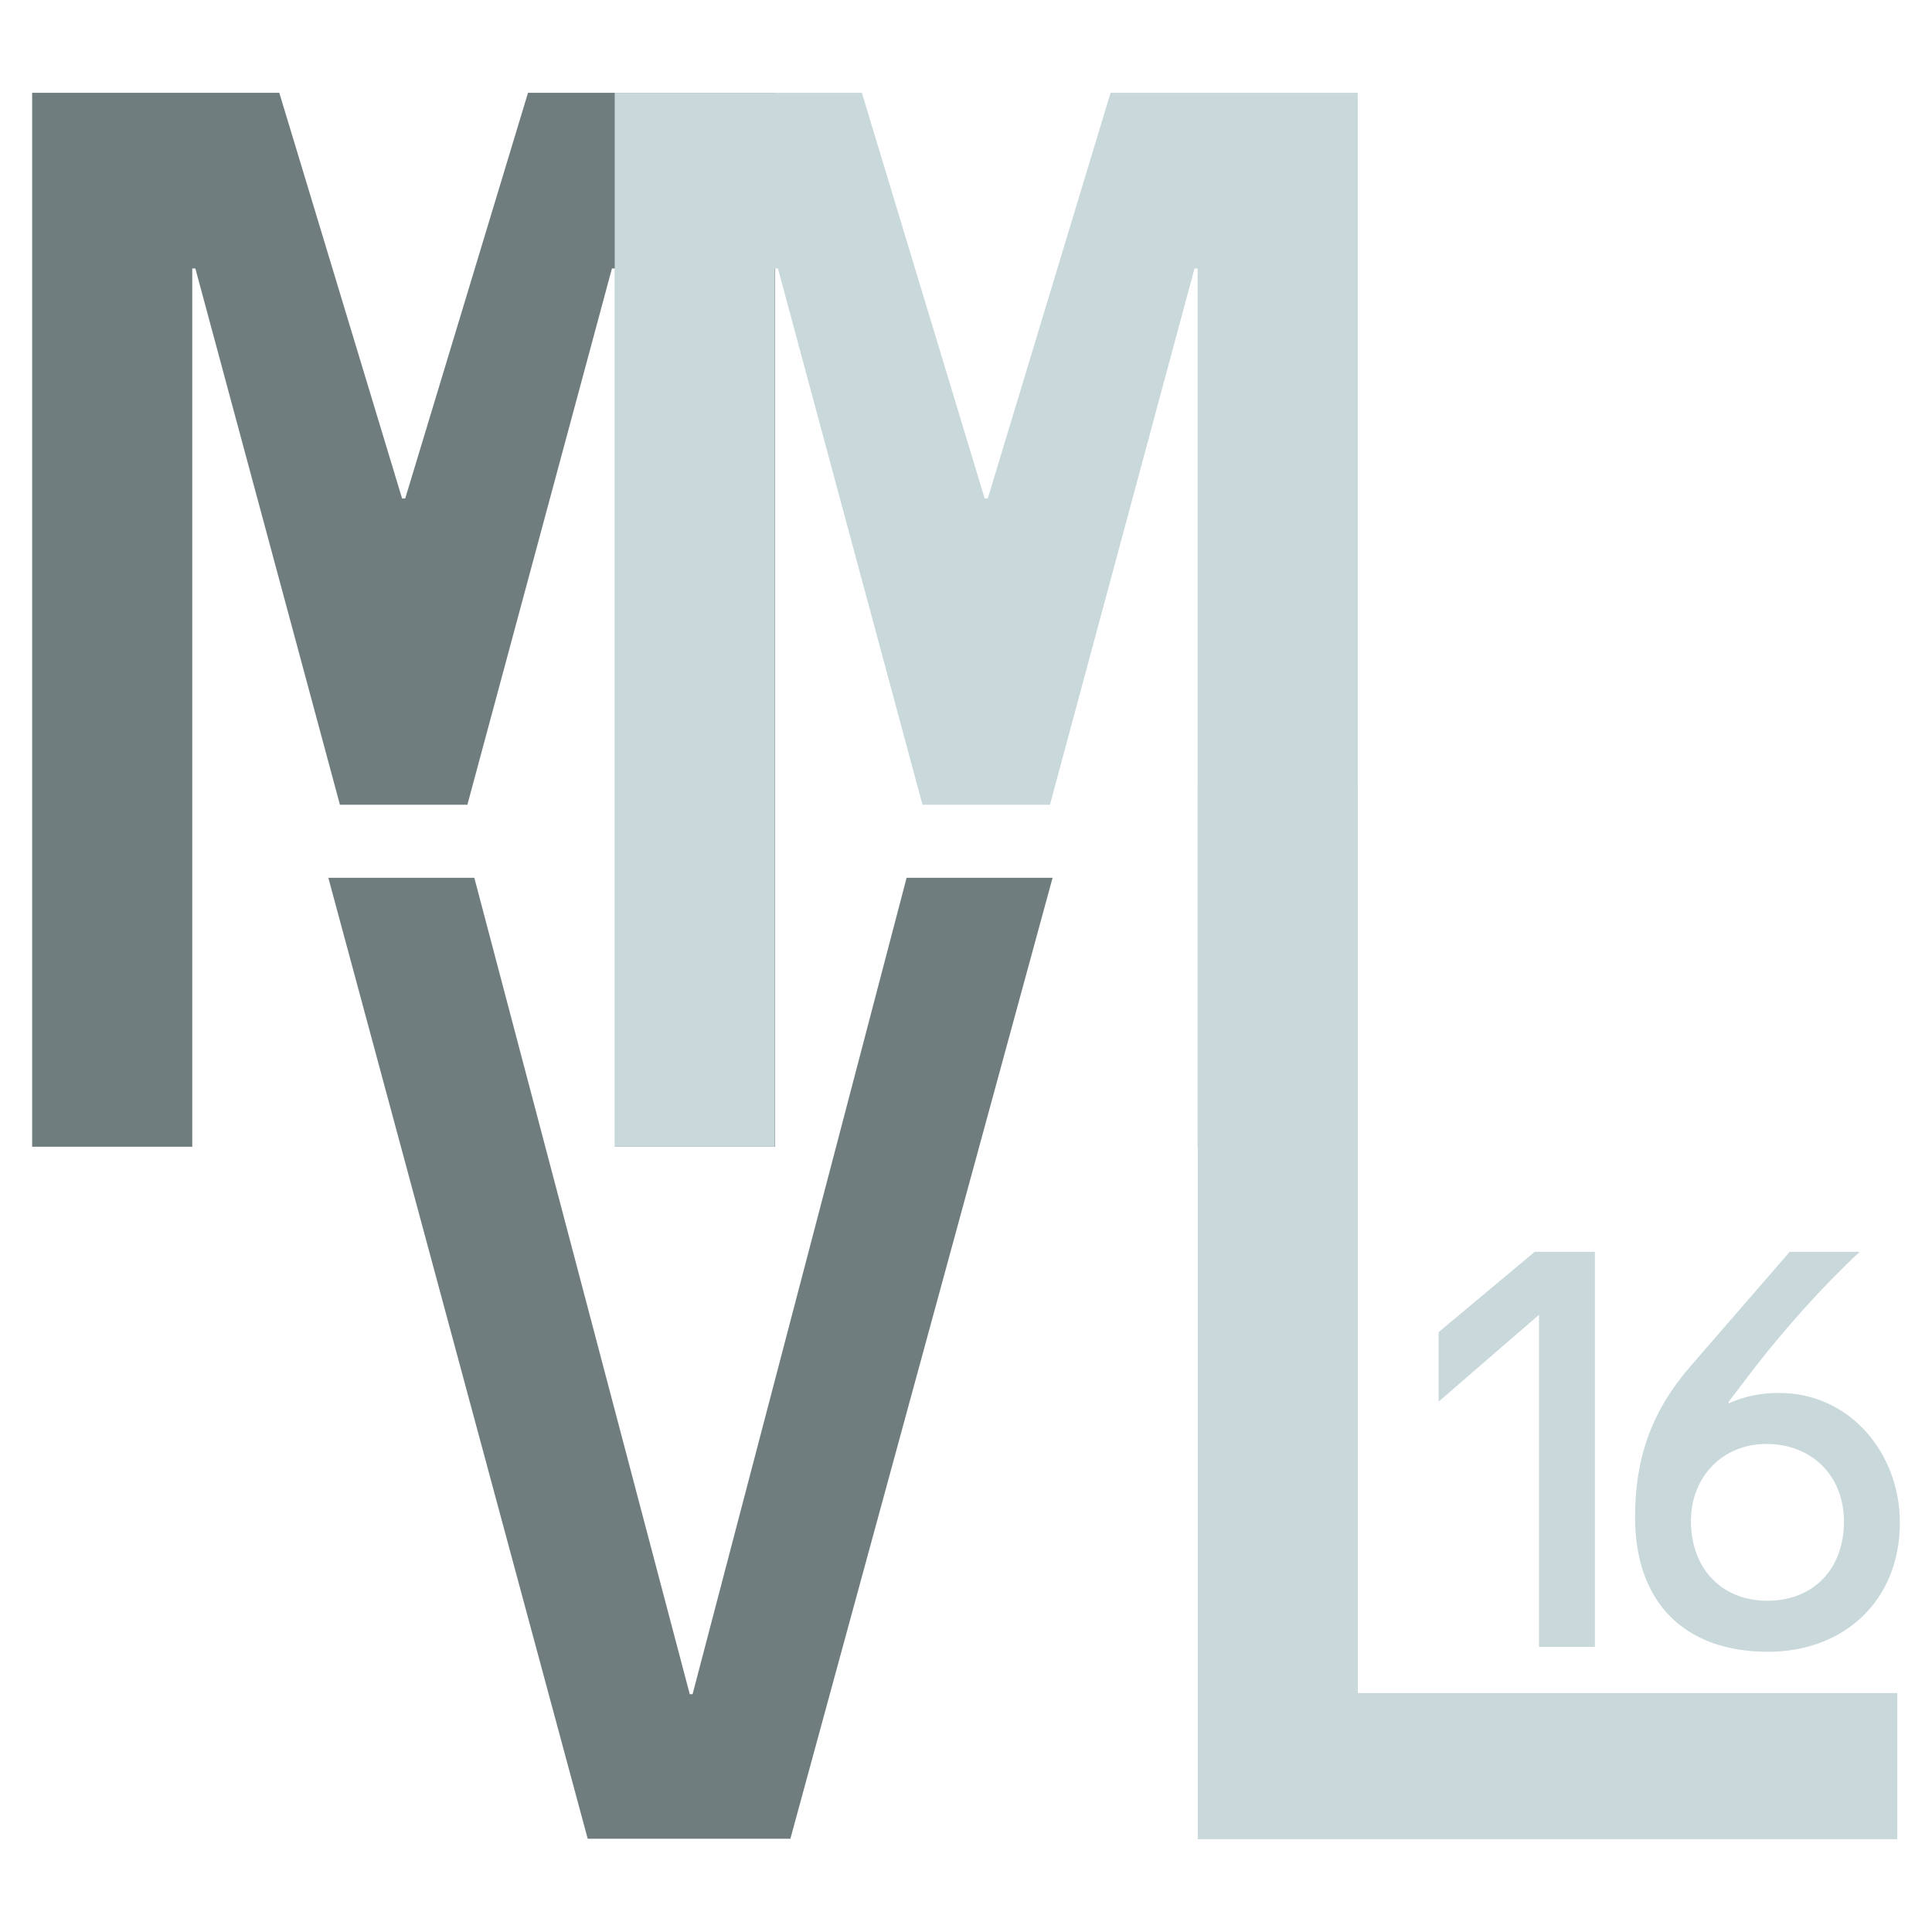
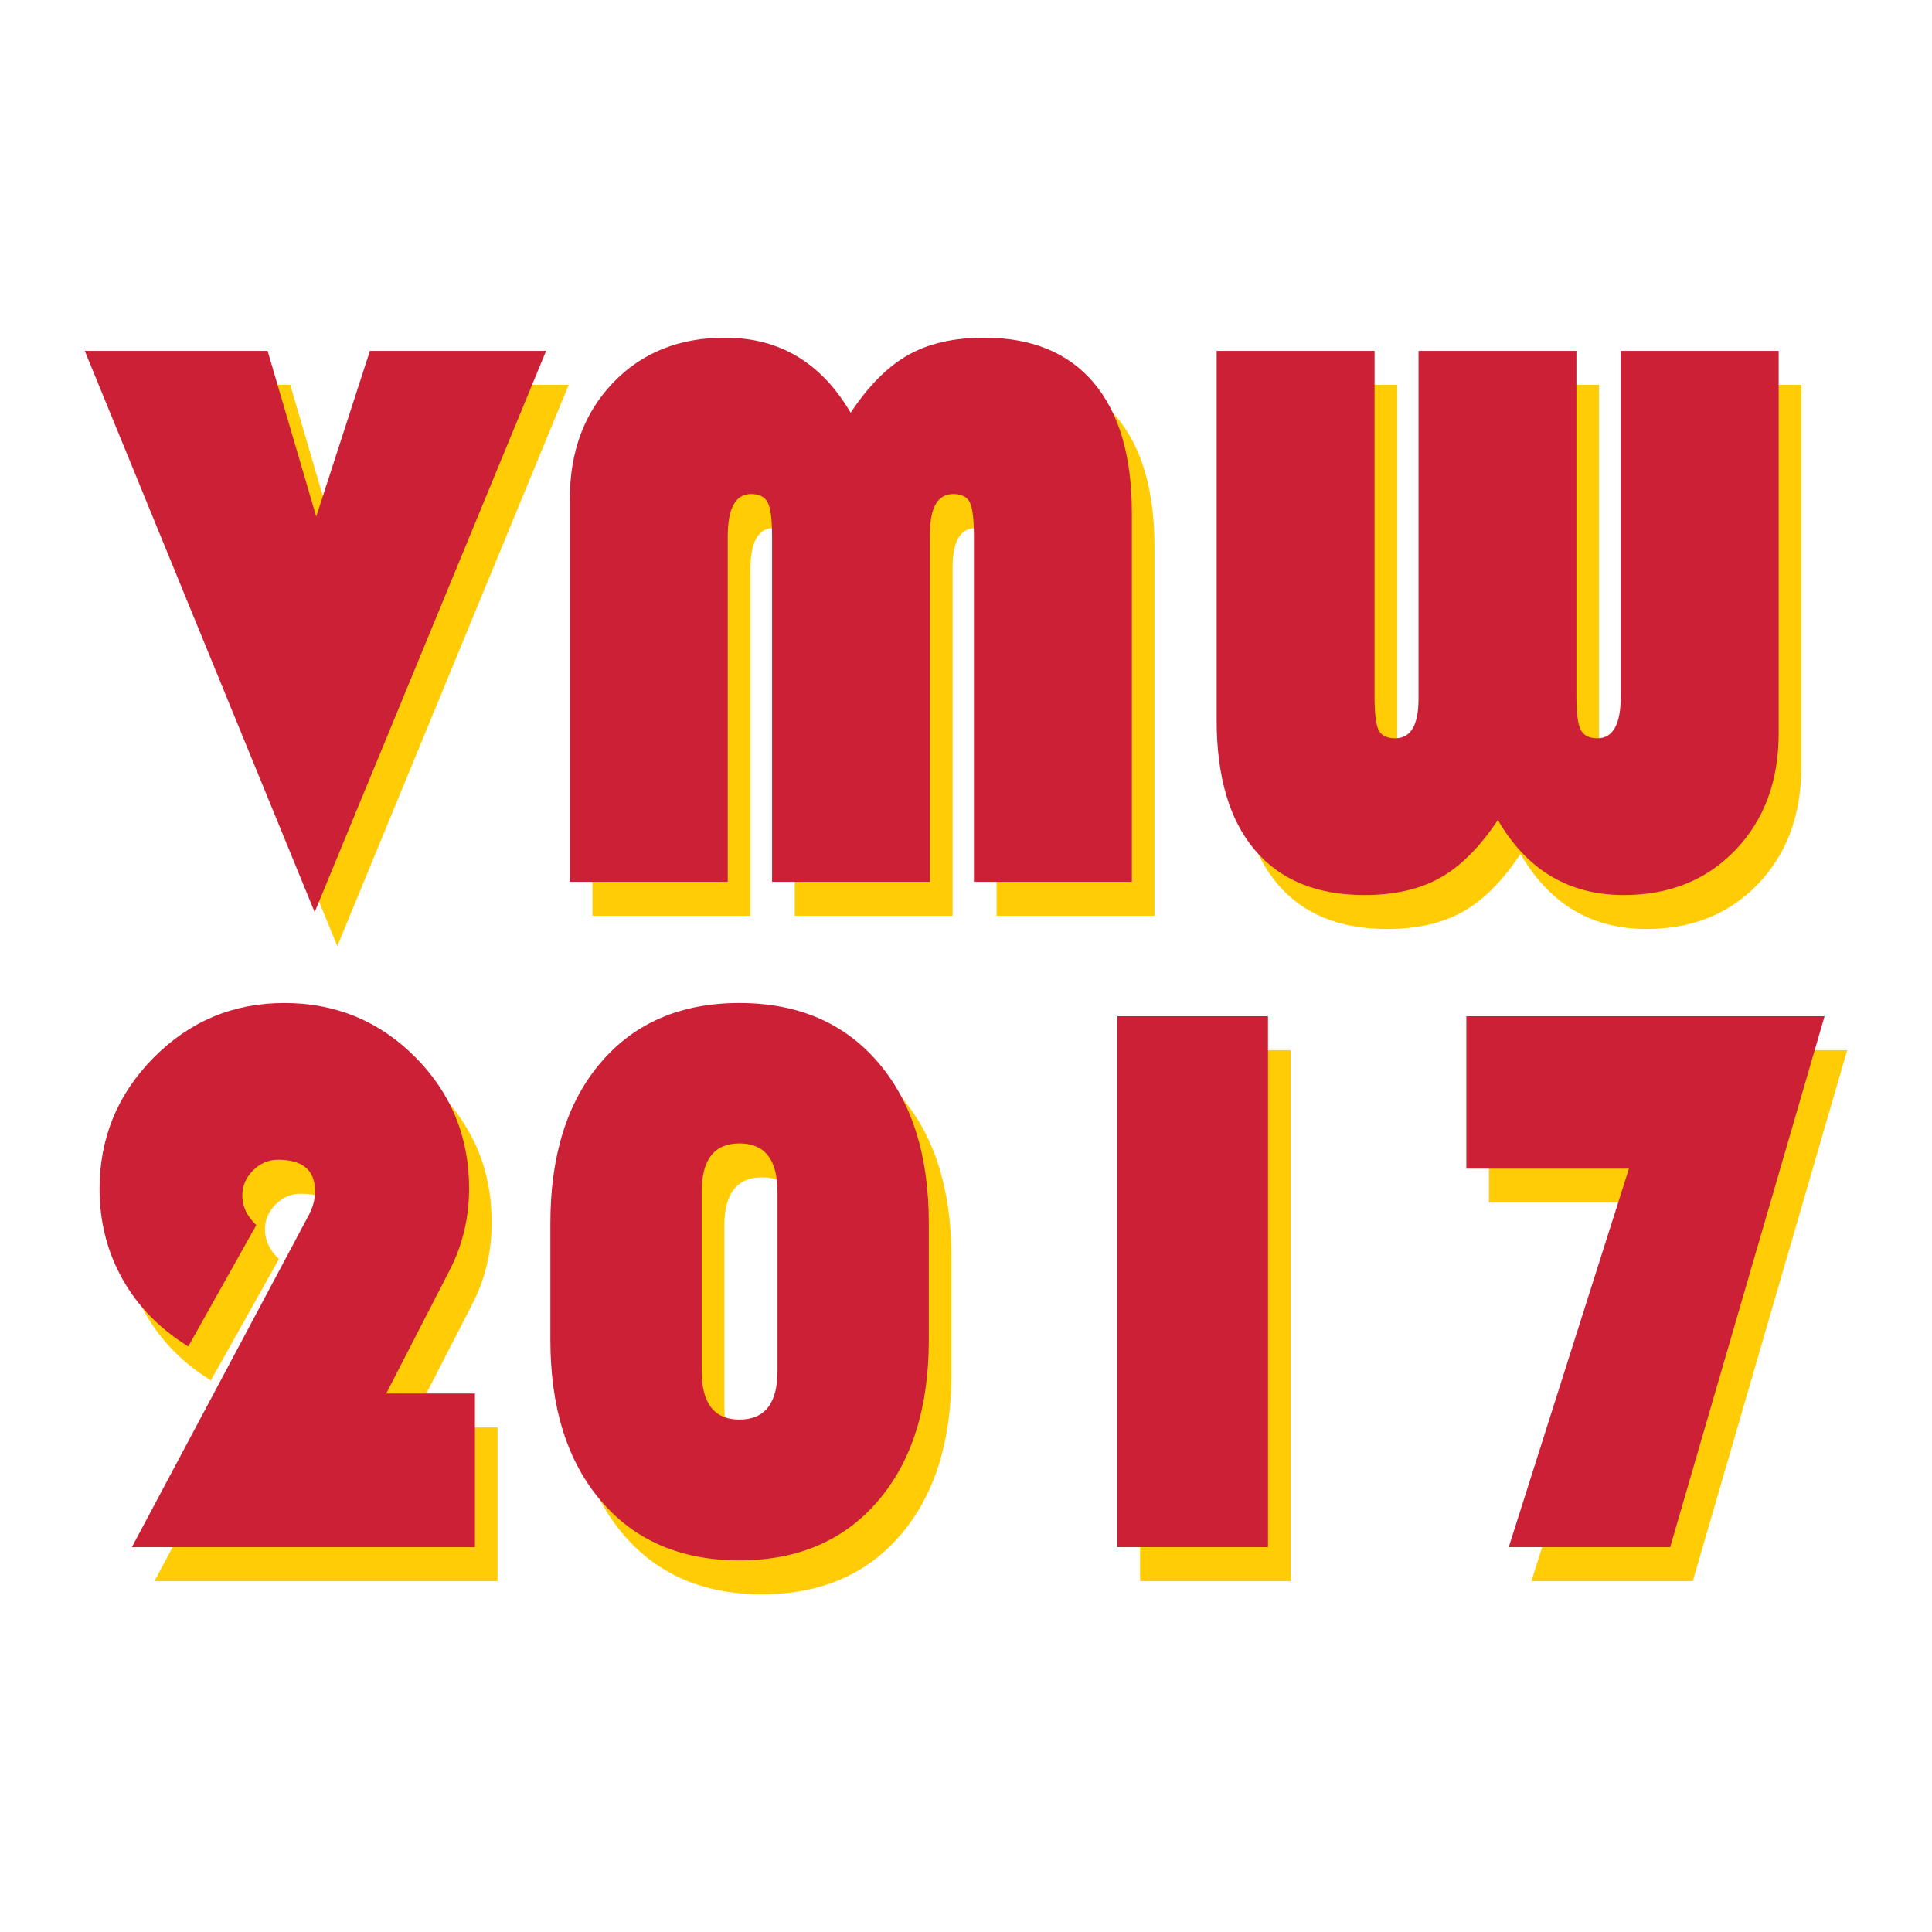
<svg xmlns="http://www.w3.org/2000/svg" version="1.1" id="Layer_1" x="0px" y="0px" width="2304px" height="2304px" viewBox="0 0 2304 2304" enable-background="new 0 0 2304 2304" xml:space="preserve">
  <g>
    <g>
-       <path fill="#707D7E" d="M629.672,110.679h294.743v1256.824H733.481V320.15h-3.707L557.377,959.684H405.372L232.975,320.15h-3.707    v1047.354H38.334V110.679h294.742l146.444,483.822h3.707L629.672,110.679z" />
+       <g>
+         <path fill="#FFCC05" d="M678.229,458.958l-275.985,669.323L128.112,458.958h218.006l57.98,197.596l64.01-197.596H678.229z" />
+         <path fill="#FFCC05" d="M706.523,1092.102v-456.42c0-56.589,17.162-102.814,51.486-138.689     c34.325-35.868,78.853-53.806,133.586-53.806c64.938,0,114.874,29.845,149.821,89.522c21.336-32.158,44.217-55.118,68.648-68.88     c24.424-13.756,54.574-20.642,90.449-20.642c56.893,0,100.494,17.938,130.803,53.806c30.303,35.875,45.457,87.514,45.457,154.923     v440.186h-188.32V680.21c0-20.409-1.623-33.933-4.871-40.586c-3.244-6.646-9.818-9.973-19.711-9.973     c-18.555,0-27.832,15.771-27.832,47.312v415.138H947.72V680.21c0-20.097-1.704-33.548-5.103-40.354     c-3.406-6.798-10.052-10.205-19.945-10.205c-18.554,0-27.831,16.858-27.831,50.559v411.892H706.523z" />
+         <path fill="#FFCC05" d="M2148.141,458.958v455.956c0,56.9-17.162,103.284-51.486,139.152     c-34.322,35.875-78.699,53.805-133.121,53.805c-65.563,0-115.656-29.837-150.285-89.521     c-21.336,32.164-44.225,55.125-68.648,68.88c-24.432,13.756-54.58,20.641-90.449,20.641c-56.9,0-100.5-17.93-130.803-53.805     c-30.311-35.868-45.457-87.507-45.457-154.923V458.958h188.318v411.891c0,20.409,1.625,33.861,4.871,40.354     c3.248,6.494,9.813,9.741,19.713,9.741c18.555,0,27.83-15.611,27.83-46.848V458.958h188.32v411.891     c0,19.793,1.697,33.092,5.104,39.891c3.398,6.805,10.045,10.205,19.945,10.205c18.553,0,27.83-16.698,27.83-50.095V458.958     H2148.141z" />
+         <path fill="#FFCC05" d="M593.346,1702.305v183.219H184.237L387.4,1504.246l6.958-12.988c5.566-10.205,8.349-20.25,8.349-30.15     c0-25.047-14.69-37.57-44.065-37.57c-11.444,0-21.417,4.254-29.918,12.754c-8.508,8.51-12.755,18.482-12.755,29.918     c0,12.988,5.566,24.744,16.698,35.254l-81.172,144.719c-34.02-21.027-60.147-47.775-78.389-80.246     c-18.25-32.469-27.367-68.336-27.367-107.611c0-60.914,21.489-113.098,64.474-156.545     c42.978-43.441,94.928-65.172,155.851-65.172c61.228,0,113.25,21.498,156.083,64.475c42.825,42.986,64.242,95.248,64.242,156.779     c0,35.252-7.886,68.031-23.656,98.334l-75.142,146.109H593.346z" />
+         <path fill="#FFCC05" d="M683.331,1638.295v-139.152c0-81.012,20.177-145.021,60.531-192.031     c40.354-47,95.319-70.504,164.896-70.504c69.576,0,124.613,23.504,165.127,70.504c40.507,47.01,60.763,111.02,60.763,192.031     v139.152c0,81.02-20.256,145.111-60.763,192.262c-40.514,47.162-95.551,70.736-165.127,70.736     c-69.577,0-124.542-23.574-164.896-70.736C703.507,1783.406,683.331,1719.314,683.331,1638.295z M863.765,1462.035v213.367     c0,38.658,14.995,57.98,44.993,57.98c30.302,0,45.457-19.322,45.457-57.98v-213.367c0-38.65-15.155-57.979-45.457-57.979     C878.76,1404.057,863.765,1423.385,863.765,1462.035z" />
+         <path fill="#FFCC05" d="M1539.119,1252.379v633.145h-179.508v-633.145H1539.119z" />
+         <path fill="#FFCC05" d="M2202.875,1252.379l-184.146,633.145h-192.494l143.328-451.318h-193.885v-181.826H2202.875z" />
+       </g>
    </g>
    <g>
-       <path fill="#707D7E" d="M1081.161,1046.813h174.093L942.563,2192.779H700.863L391.553,1046.813h174.092l256.914,973.564h3.379    L1081.161,1046.813z" />
-     </g>
-     <g>
-       <path fill="#C8D8DB" d="M1324.409,110.679h294.743v1256.824h-190.934V320.15h-3.707l-172.397,639.534h-152.003L927.712,320.15    h-3.707v1047.354H733.07V110.679h294.743l146.445,483.822h3.705L1324.409,110.679z" />
-     </g>
-     <g>
-       <path fill="#C8D8DB" d="M2262.585,2019.071v174.25h-834.177V936.497h190.935v1082.574H2262.585z" />
-     </g>
-     <g>
-       <path fill="#C8D8DB" d="M1715.616,1671.492v-82.832l114.541-95.775h71.831v471.108h-66.655v-396.041L1715.616,1671.492z" />
-       <path fill="#C8D8DB" d="M2217.779,1492.885c-44.652,41.416-89.305,91.893-125.544,138.485l-31.061,40.768l0.648,1.294    c18.766-8.411,38.18-12.295,59.534-12.295c85.422,0,144.31,72.479,144.31,154.663c0,93.187-66.655,154.017-157.251,154.017    c-100.952,0-158.545-60.184-158.545-160.488c0-71.183,20.06-126.836,66.006-179.902l118.423-136.543H2217.779z M2016.521,1813.86    c0,55.651,35.594,95.127,91.245,95.127c54.359,0,91.245-37.534,91.245-94.481c0-55.005-38.828-92.539-92.539-92.539    C2054.055,1721.967,2016.521,1761.443,2016.521,1813.86z" />
+       <g>
+         <path fill="#CC2036" d="M651.242,418.477L375.255,1087.8l-274.13-669.323h218.005l57.98,197.596l64.01-197.596H651.242z" />
+         <path fill="#CC2036" d="M679.535,1051.62V595.201c0-56.589,17.163-102.813,51.487-138.688     c34.324-35.868,78.853-53.806,133.586-53.806c64.938,0,114.873,29.845,149.82,89.521c21.337-32.157,44.217-55.118,68.648-68.881     c24.424-13.755,54.575-20.641,90.45-20.641c56.893,0,100.494,17.938,130.803,53.806c30.301,35.875,45.455,87.514,45.455,154.923     v440.185h-188.318V639.729c0-20.409-1.623-33.933-4.871-40.586c-3.246-6.646-9.82-9.972-19.712-9.972     c-18.554,0-27.831,15.771-27.831,47.312v415.138H920.733V639.729c0-20.098-1.704-33.549-5.103-40.354     c-3.406-6.799-10.052-10.205-19.945-10.205c-18.554,0-27.831,16.857-27.831,50.559v411.891H679.535z" />
+         <path fill="#CC2036" d="M2121.154,418.477v455.956c0,56.9-17.162,103.284-51.486,139.152     c-34.324,35.875-78.699,53.806-133.123,53.806c-65.561,0-115.654-29.838-150.283-89.521     c-21.338,32.165-44.225,55.125-68.648,68.881c-24.432,13.756-54.582,20.641-90.449,20.641c-56.9,0-100.502-17.93-130.805-53.806     c-30.309-35.868-45.455-87.506-45.455-154.923V418.477h188.318v411.891c0,20.409,1.625,33.86,4.871,40.354     c3.246,6.494,9.813,9.741,19.713,9.741c18.555,0,27.83-15.611,27.83-46.848V418.477h188.32v411.891     c0,19.793,1.695,33.092,5.102,39.89c3.4,6.806,10.045,10.205,19.945,10.205c18.555,0,27.83-16.698,27.83-50.095V418.477H2121.154     z" />
+         <path fill="#CC2036" d="M566.358,1661.824v183.217H157.25l203.162-381.277l6.958-12.986c5.566-10.205,8.35-20.25,8.35-30.15     c0-25.047-14.691-37.57-44.065-37.57c-11.443,0-21.416,4.254-29.917,12.756c-8.509,8.508-12.756,18.48-12.756,29.918     c0,12.986,5.566,24.742,16.699,35.252l-81.172,144.717c-34.02-21.023-60.147-47.775-78.389-80.244     c-18.25-32.469-27.367-68.336-27.367-107.611c0-60.914,21.489-113.098,64.474-156.545c42.978-43.443,94.928-65.17,155.851-65.17     c61.228,0,113.25,21.496,156.083,64.475c42.826,42.984,64.242,95.246,64.242,156.777c0,35.252-7.886,68.033-23.656,98.334     l-75.142,146.109H566.358z" />
+         <path fill="#CC2036" d="M656.344,1597.814v-139.152c0-81.012,20.177-145.021,60.531-192.029     c40.354-47,95.32-70.504,164.896-70.504c69.576,0,124.614,23.504,165.127,70.504c40.506,47.008,60.763,111.018,60.763,192.029     v139.152c0,81.021-20.257,145.109-60.763,192.264c-40.514,47.16-95.552,70.734-165.127,70.734     c-69.576,0-124.542-23.574-164.896-70.734C676.521,1742.924,656.344,1678.836,656.344,1597.814z M836.778,1421.555v213.367     c0,38.658,14.995,57.98,44.993,57.98c30.302,0,45.456-19.322,45.456-57.98v-213.367c0-38.65-15.154-57.98-45.456-57.98     C851.773,1363.574,836.778,1382.904,836.778,1421.555z" />
+         <path fill="#CC2036" d="M1512.131,1211.898v633.143h-179.508v-633.143H1512.131z" />
+         <path fill="#CC2036" d="M2175.889,1211.898l-184.146,633.143h-192.494l143.326-451.316h-193.885v-181.826H2175.889z" />
+       </g>
    </g>
  </g>
</svg>
